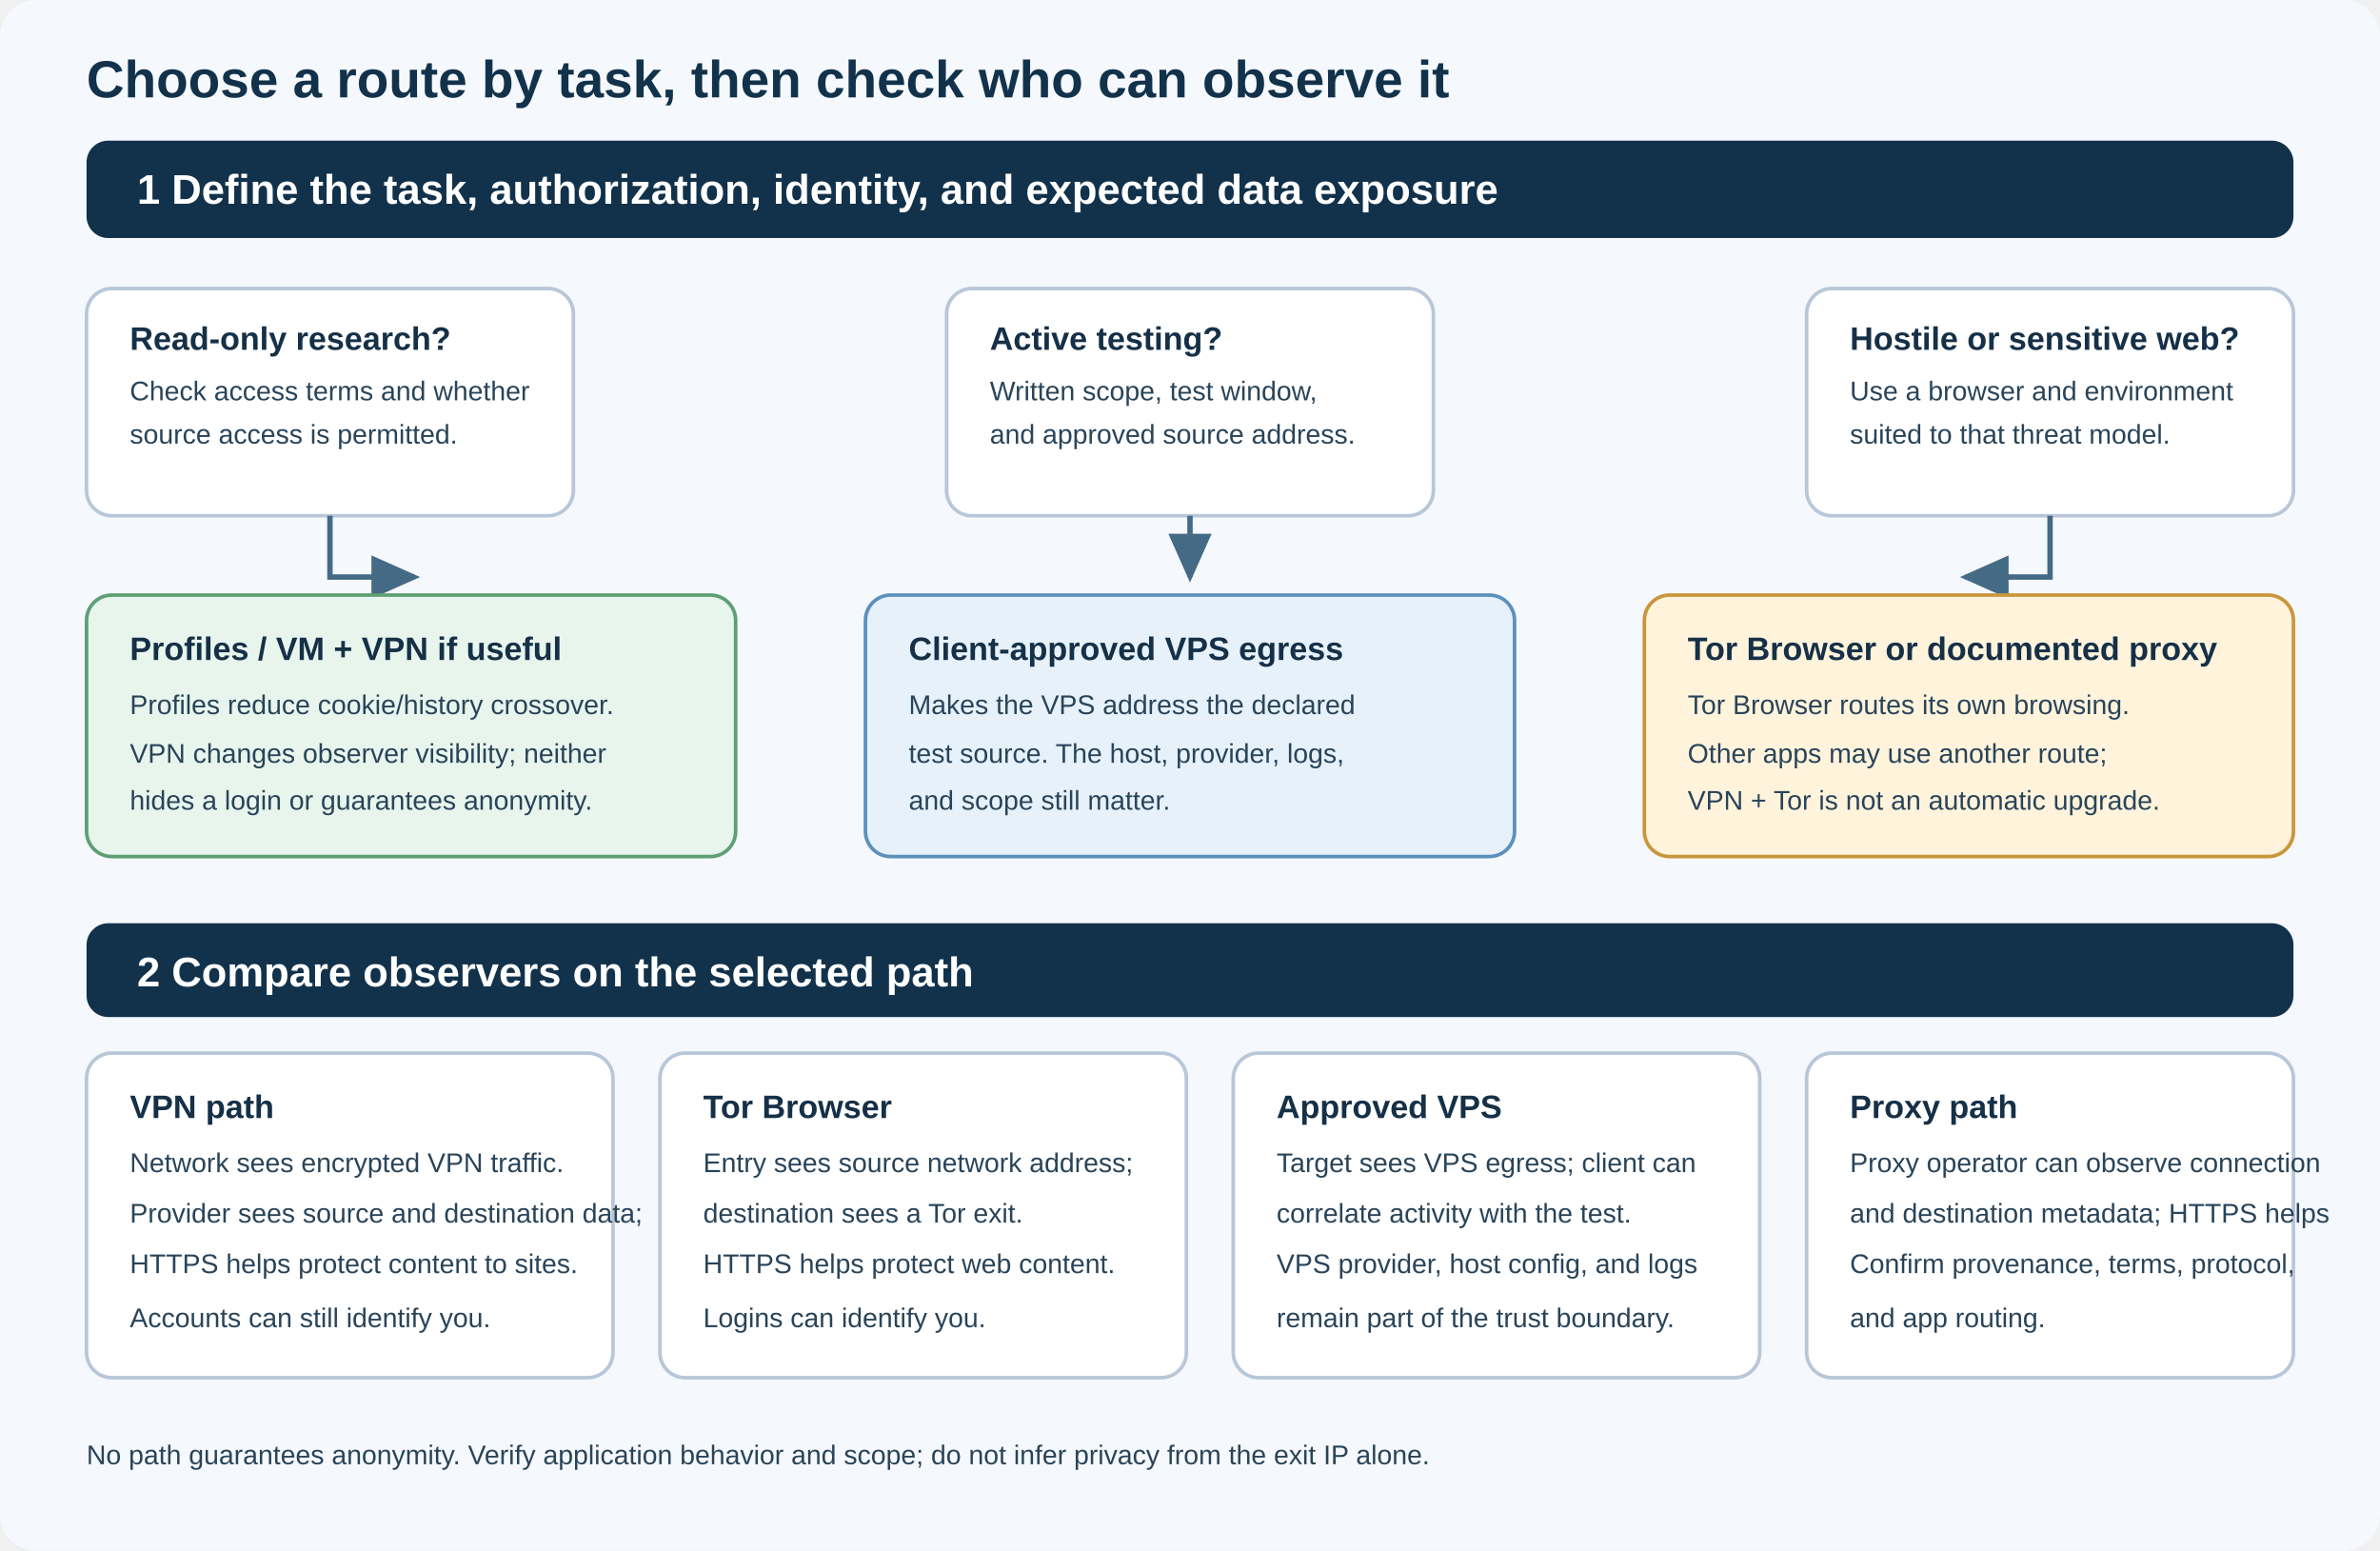
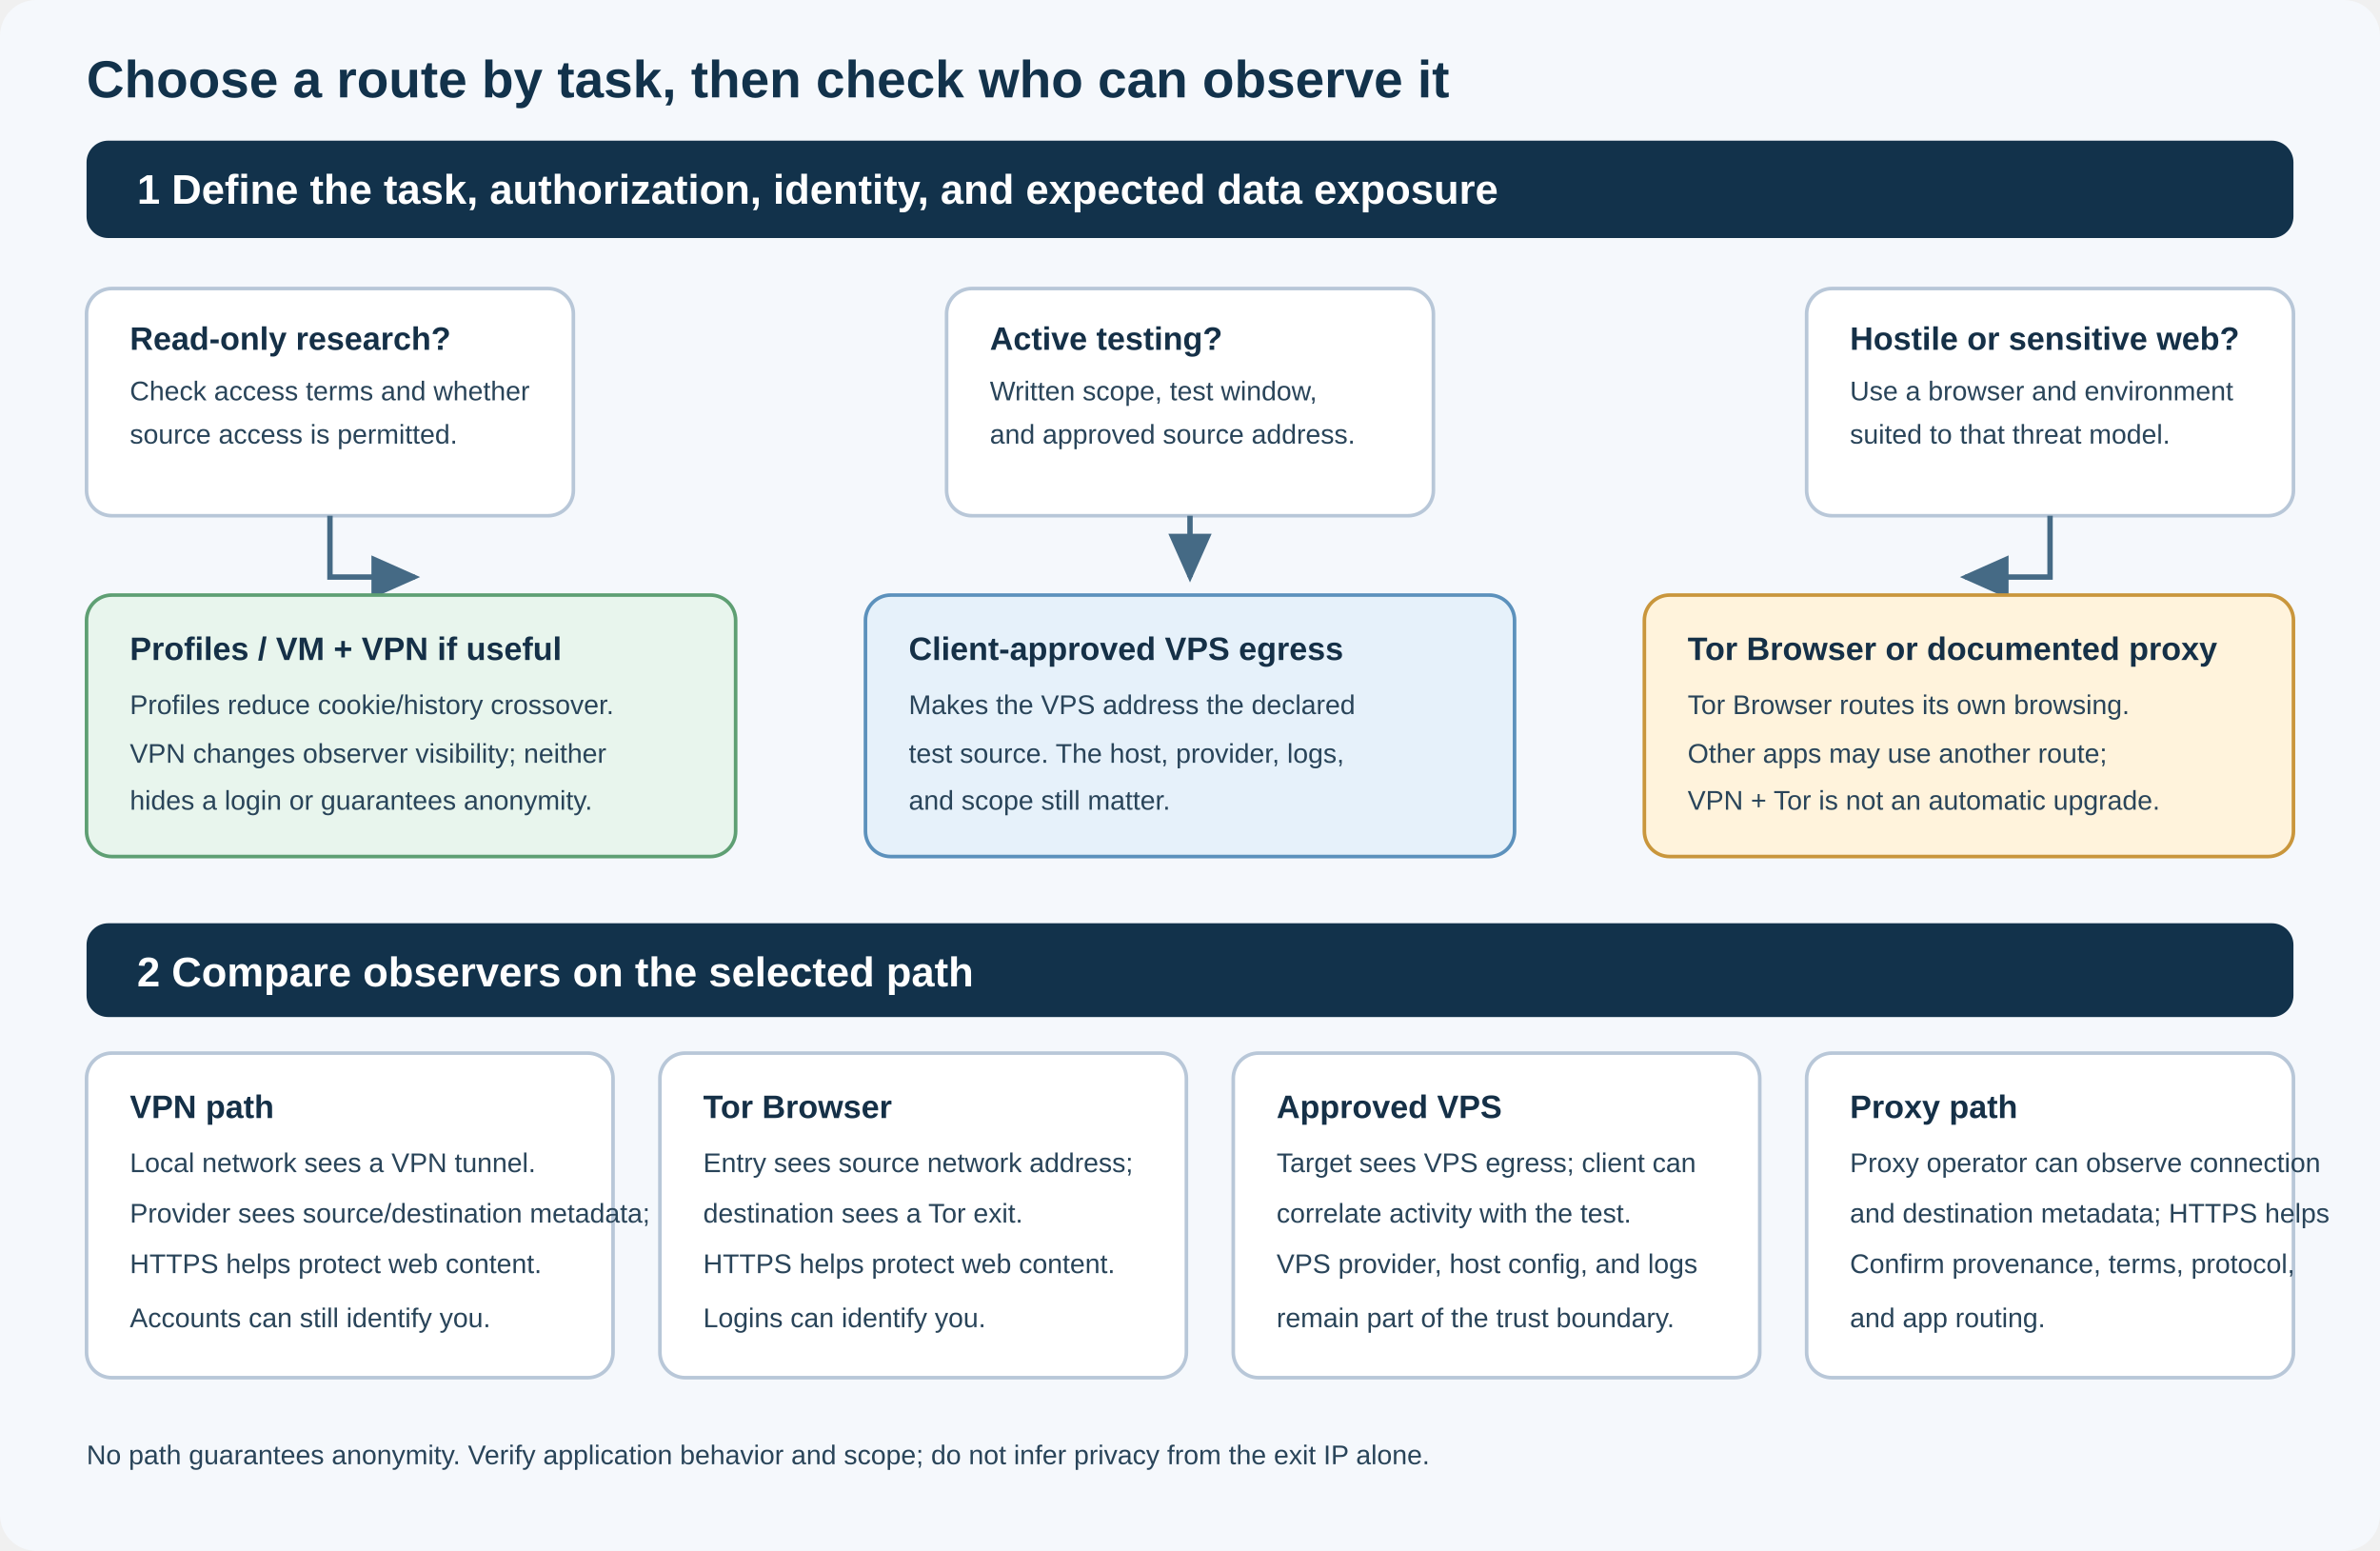
<svg xmlns="http://www.w3.org/2000/svg" viewBox="0 0 1320 860" role="img" aria-labelledby="title desc">
  <defs>
    <style>.bg{fill:#f5f8fc}.panel{fill:#fff;stroke:#b8c7d8;stroke-width:2}.navy{fill:#12324b}.blue{fill:#e6f1fa;stroke:#5c91bc;stroke-width:2}.green{fill:#e8f5ed;stroke:#5e9f73;stroke-width:2}.amber{fill:#fff3dc;stroke:#c9963c;stroke-width:2}.txt{font:600 18px system-ui,Segoe UI,Arial,sans-serif;fill:#153047}.small{font:15px system-ui,Segoe UI,Arial,sans-serif;fill:#294459}.head{font:700 23px system-ui,Segoe UI,Arial,sans-serif;fill:#fff}.title{font:700 29px system-ui,Segoe UI,Arial,sans-serif;fill:#12324b}.arrow{stroke:#456a85;stroke-width:3;fill:none;marker-end:url(#arr)}</style>
    <marker id="arr" markerWidth="10" markerHeight="8" refX="8" refY="4" orient="auto">
      <path d="M0 0L9 4L0 8" fill="#456a85" />
    </marker>
  </defs>
  <rect class="bg" x="0" y="0" width="1320" height="860" rx="20" />
  <text class="title" x="48" y="54">Choose a route by task, then check who can observe it</text>
  <rect class="navy" x="48" y="78" width="1224" height="54" rx="12" />
  <text class="head" x="76" y="113">1  Define the task, authorization, identity, and expected data exposure</text>
  <rect class="panel" x="48" y="160" width="270" height="126" rx="14" />
  <text class="txt" x="72" y="194">Read-only research?</text>
  <text class="small" x="72" y="222">Check access terms and whether</text>
  <text class="small" x="72" y="246">source access is permitted.</text>
  <rect class="panel" x="525" y="160" width="270" height="126" rx="14" />
  <text class="txt" x="549" y="194">Active testing?</text>
  <text class="small" x="549" y="222">Written scope, test window,</text>
  <text class="small" x="549" y="246">and approved source address.</text>
  <rect class="panel" x="1002" y="160" width="270" height="126" rx="14" />
  <text class="txt" x="1026" y="194">Hostile or sensitive web?</text>
  <text class="small" x="1026" y="222">Use a browser and environment</text>
  <text class="small" x="1026" y="246">suited to that threat model.</text>
  <path class="arrow" d="M183 286V320H230" />
  <path class="arrow" d="M660 286V320" />
  <path class="arrow" d="M1137 286V320H1090" />
  <rect class="green" x="48" y="330" width="360" height="145" rx="14" />
  <text class="txt" x="72" y="366">Profiles / VM + VPN if useful</text>
  <text class="small" x="72" y="396">Profiles reduce cookie/history crossover.</text>
  <text class="small" x="72" y="423">VPN changes observer visibility; neither</text>
  <text class="small" x="72" y="449">hides a login or guarantees anonymity.</text>
  <rect class="blue" x="480" y="330" width="360" height="145" rx="14" />
  <text class="txt" x="504" y="366">Client-approved VPS egress</text>
  <text class="small" x="504" y="396">Makes the VPS address the declared</text>
  <text class="small" x="504" y="423">test source. The host, provider, logs,</text>
  <text class="small" x="504" y="449">and scope still matter.</text>
  <rect class="amber" x="912" y="330" width="360" height="145" rx="14" />
  <text class="txt" x="936" y="366">Tor Browser or documented proxy</text>
  <text class="small" x="936" y="396">Tor Browser routes its own browsing.</text>
  <text class="small" x="936" y="423">Other apps may use another route;</text>
  <text class="small" x="936" y="449">VPN + Tor is not an automatic upgrade.</text>
  <rect class="navy" x="48" y="512" width="1224" height="52" rx="12" />
  <text class="head" x="76" y="547">2  Compare observers on the selected path</text>
  <rect class="panel" x="48" y="584" width="292" height="180" rx="14" />
  <text class="txt" x="72" y="620">VPN path</text>
-   <text class="small" x="72" y="650">Network sees encrypted VPN traffic.</text>
-   <text class="small" x="72" y="678">Provider sees source and destination data;</text>
-   <text class="small" x="72" y="706">HTTPS helps protect content to sites.</text>
+   <text class="small" x="72" y="650">Local network sees a VPN tunnel.</text>
+   <text class="small" x="72" y="678">Provider sees source/destination metadata;</text>
+   <text class="small" x="72" y="706">HTTPS helps protect web content.</text>
  <text class="small" x="72" y="736">Accounts can still identify you.</text>
  <rect class="panel" x="366" y="584" width="292" height="180" rx="14" />
  <text class="txt" x="390" y="620">Tor Browser</text>
  <text class="small" x="390" y="650">Entry sees source network address;</text>
  <text class="small" x="390" y="678">destination sees a Tor exit.</text>
  <text class="small" x="390" y="706">HTTPS helps protect web content.</text>
  <text class="small" x="390" y="736">Logins can identify you.</text>
  <rect class="panel" x="684" y="584" width="292" height="180" rx="14" />
  <text class="txt" x="708" y="620">Approved VPS</text>
  <text class="small" x="708" y="650">Target sees VPS egress; client can</text>
  <text class="small" x="708" y="678">correlate activity with the test.</text>
  <text class="small" x="708" y="706">VPS provider, host config, and logs</text>
  <text class="small" x="708" y="736">remain part of the trust boundary.</text>
  <rect class="panel" x="1002" y="584" width="270" height="180" rx="14" />
  <text class="txt" x="1026" y="620">Proxy path</text>
  <text class="small" x="1026" y="650">Proxy operator can observe connection</text>
  <text class="small" x="1026" y="678">and destination metadata; HTTPS helps</text>
  <text class="small" x="1026" y="706">Confirm provenance, terms, protocol,</text>
  <text class="small" x="1026" y="736">and app routing.</text>
  <text class="small" x="48" y="812">No path guarantees anonymity. Verify application behavior and scope; do not infer privacy from the exit IP alone.</text>
</svg>
